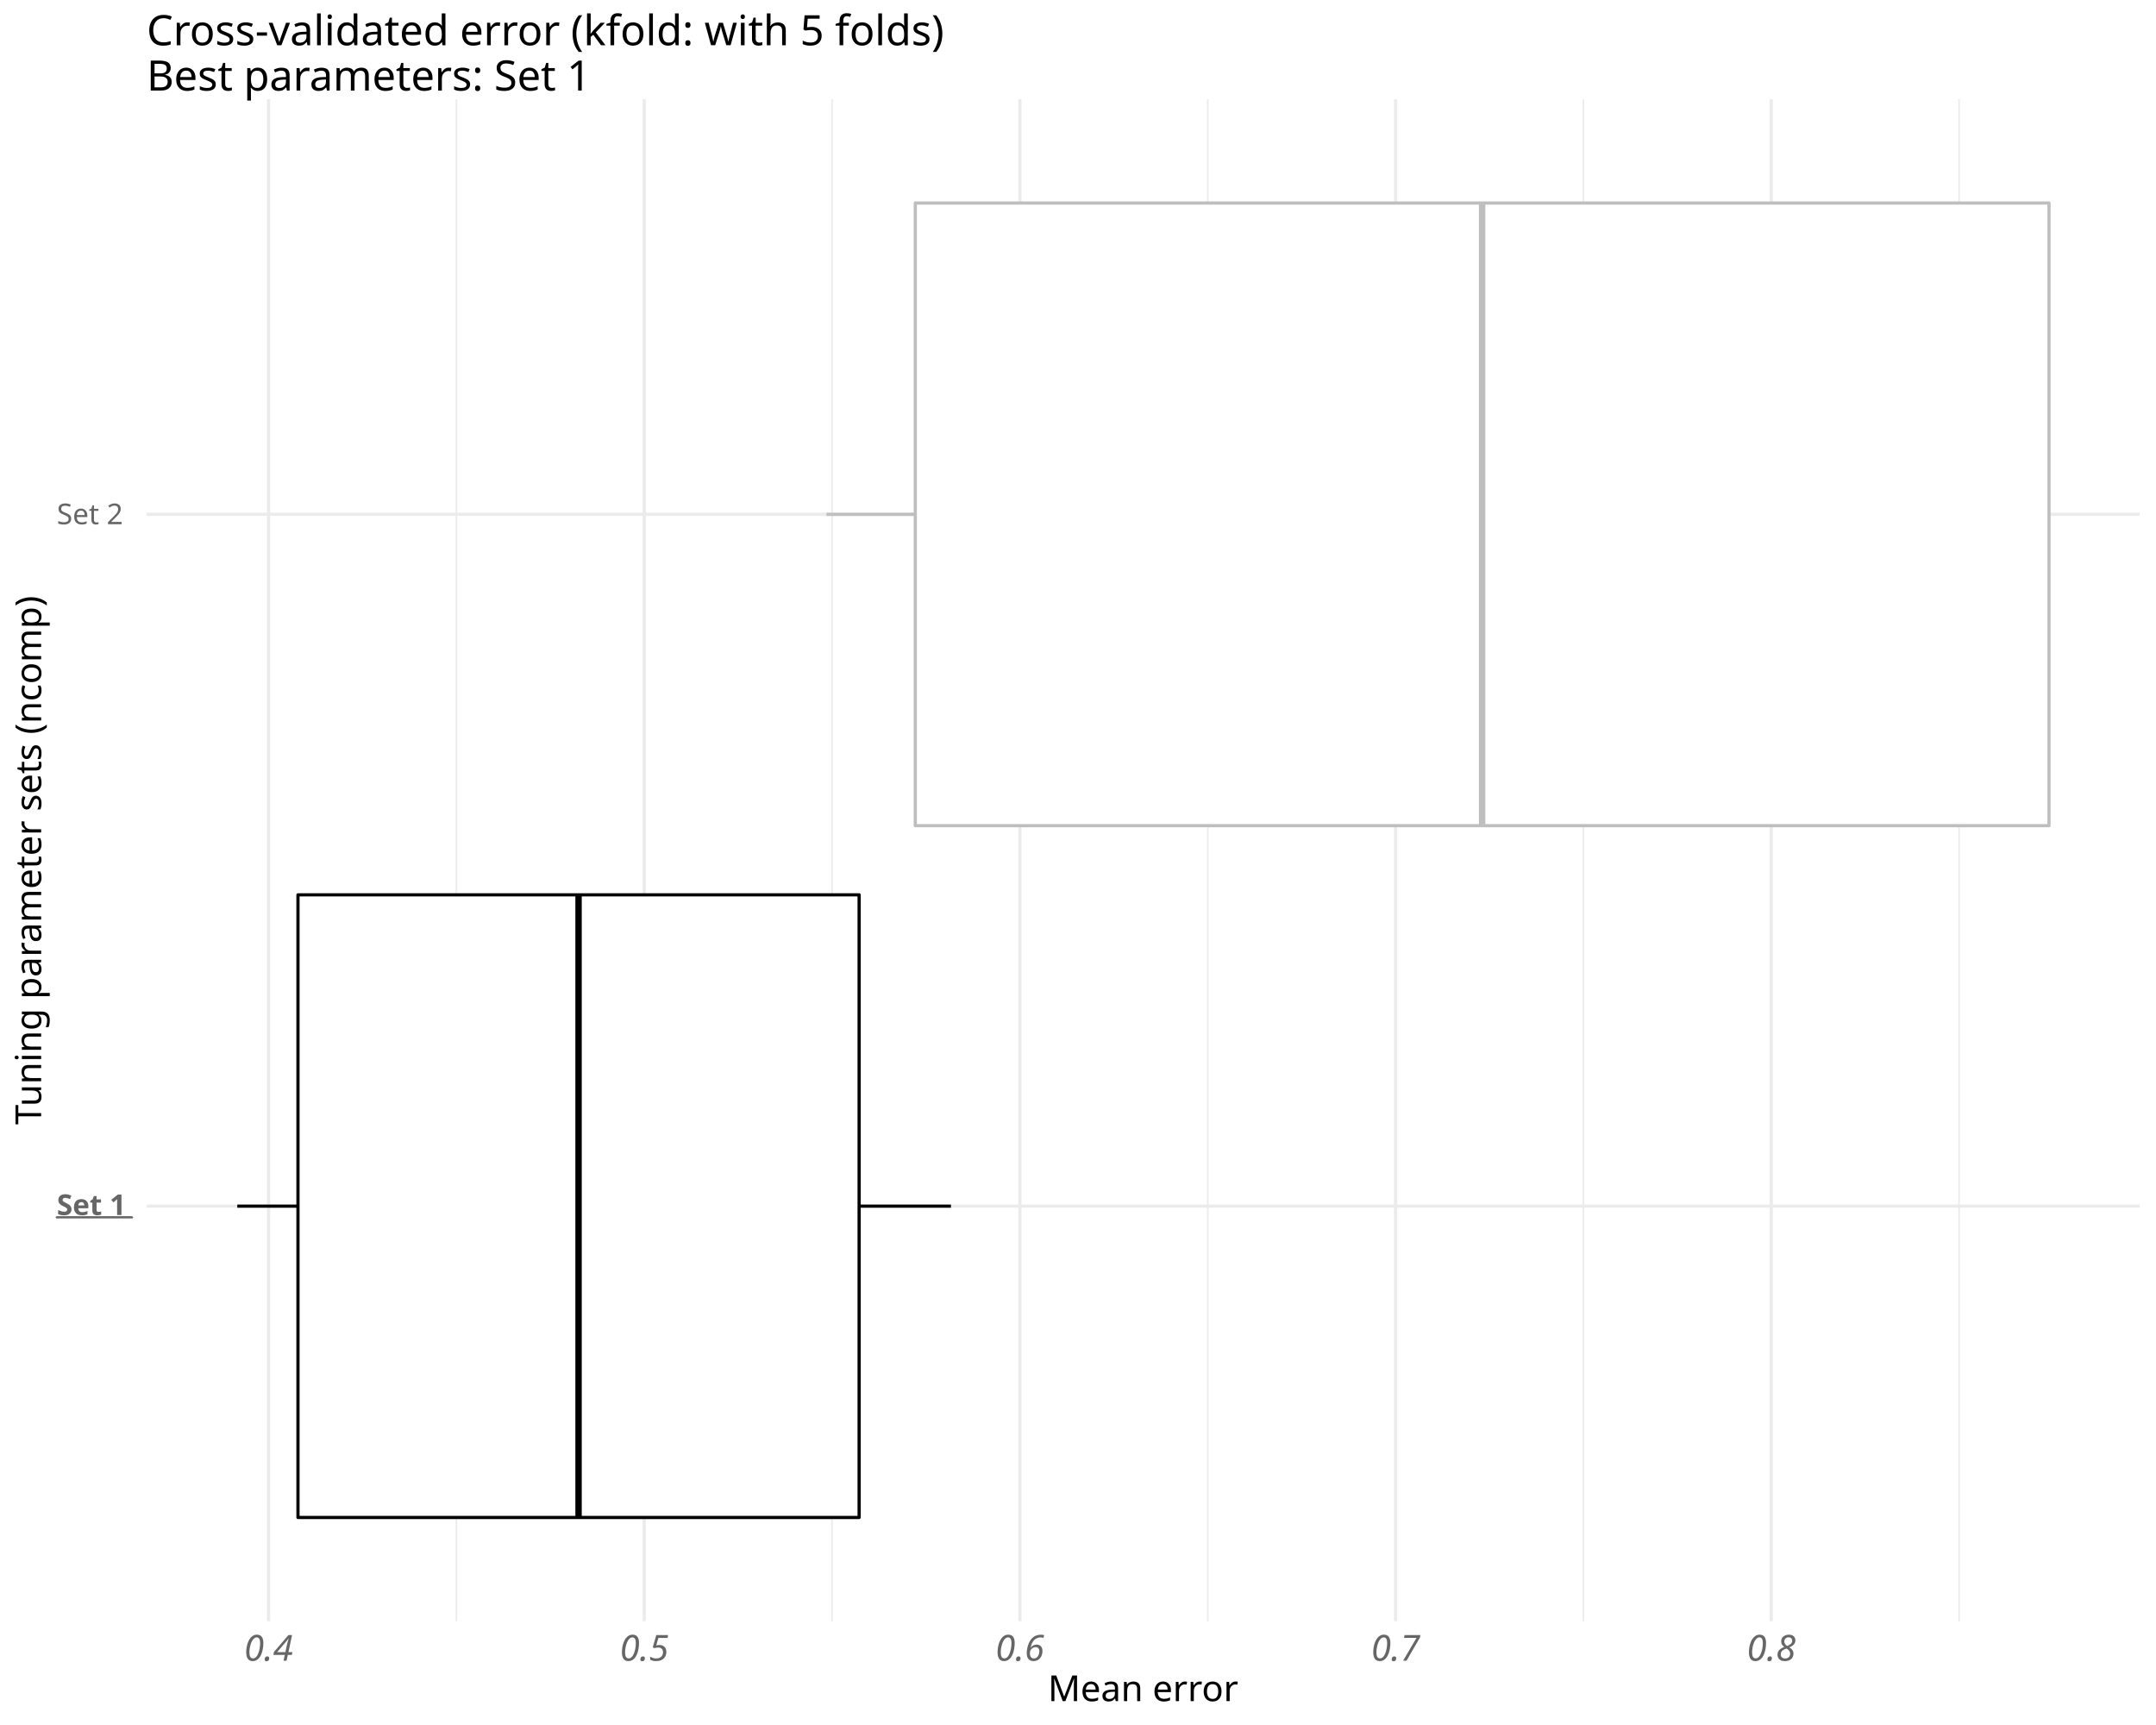
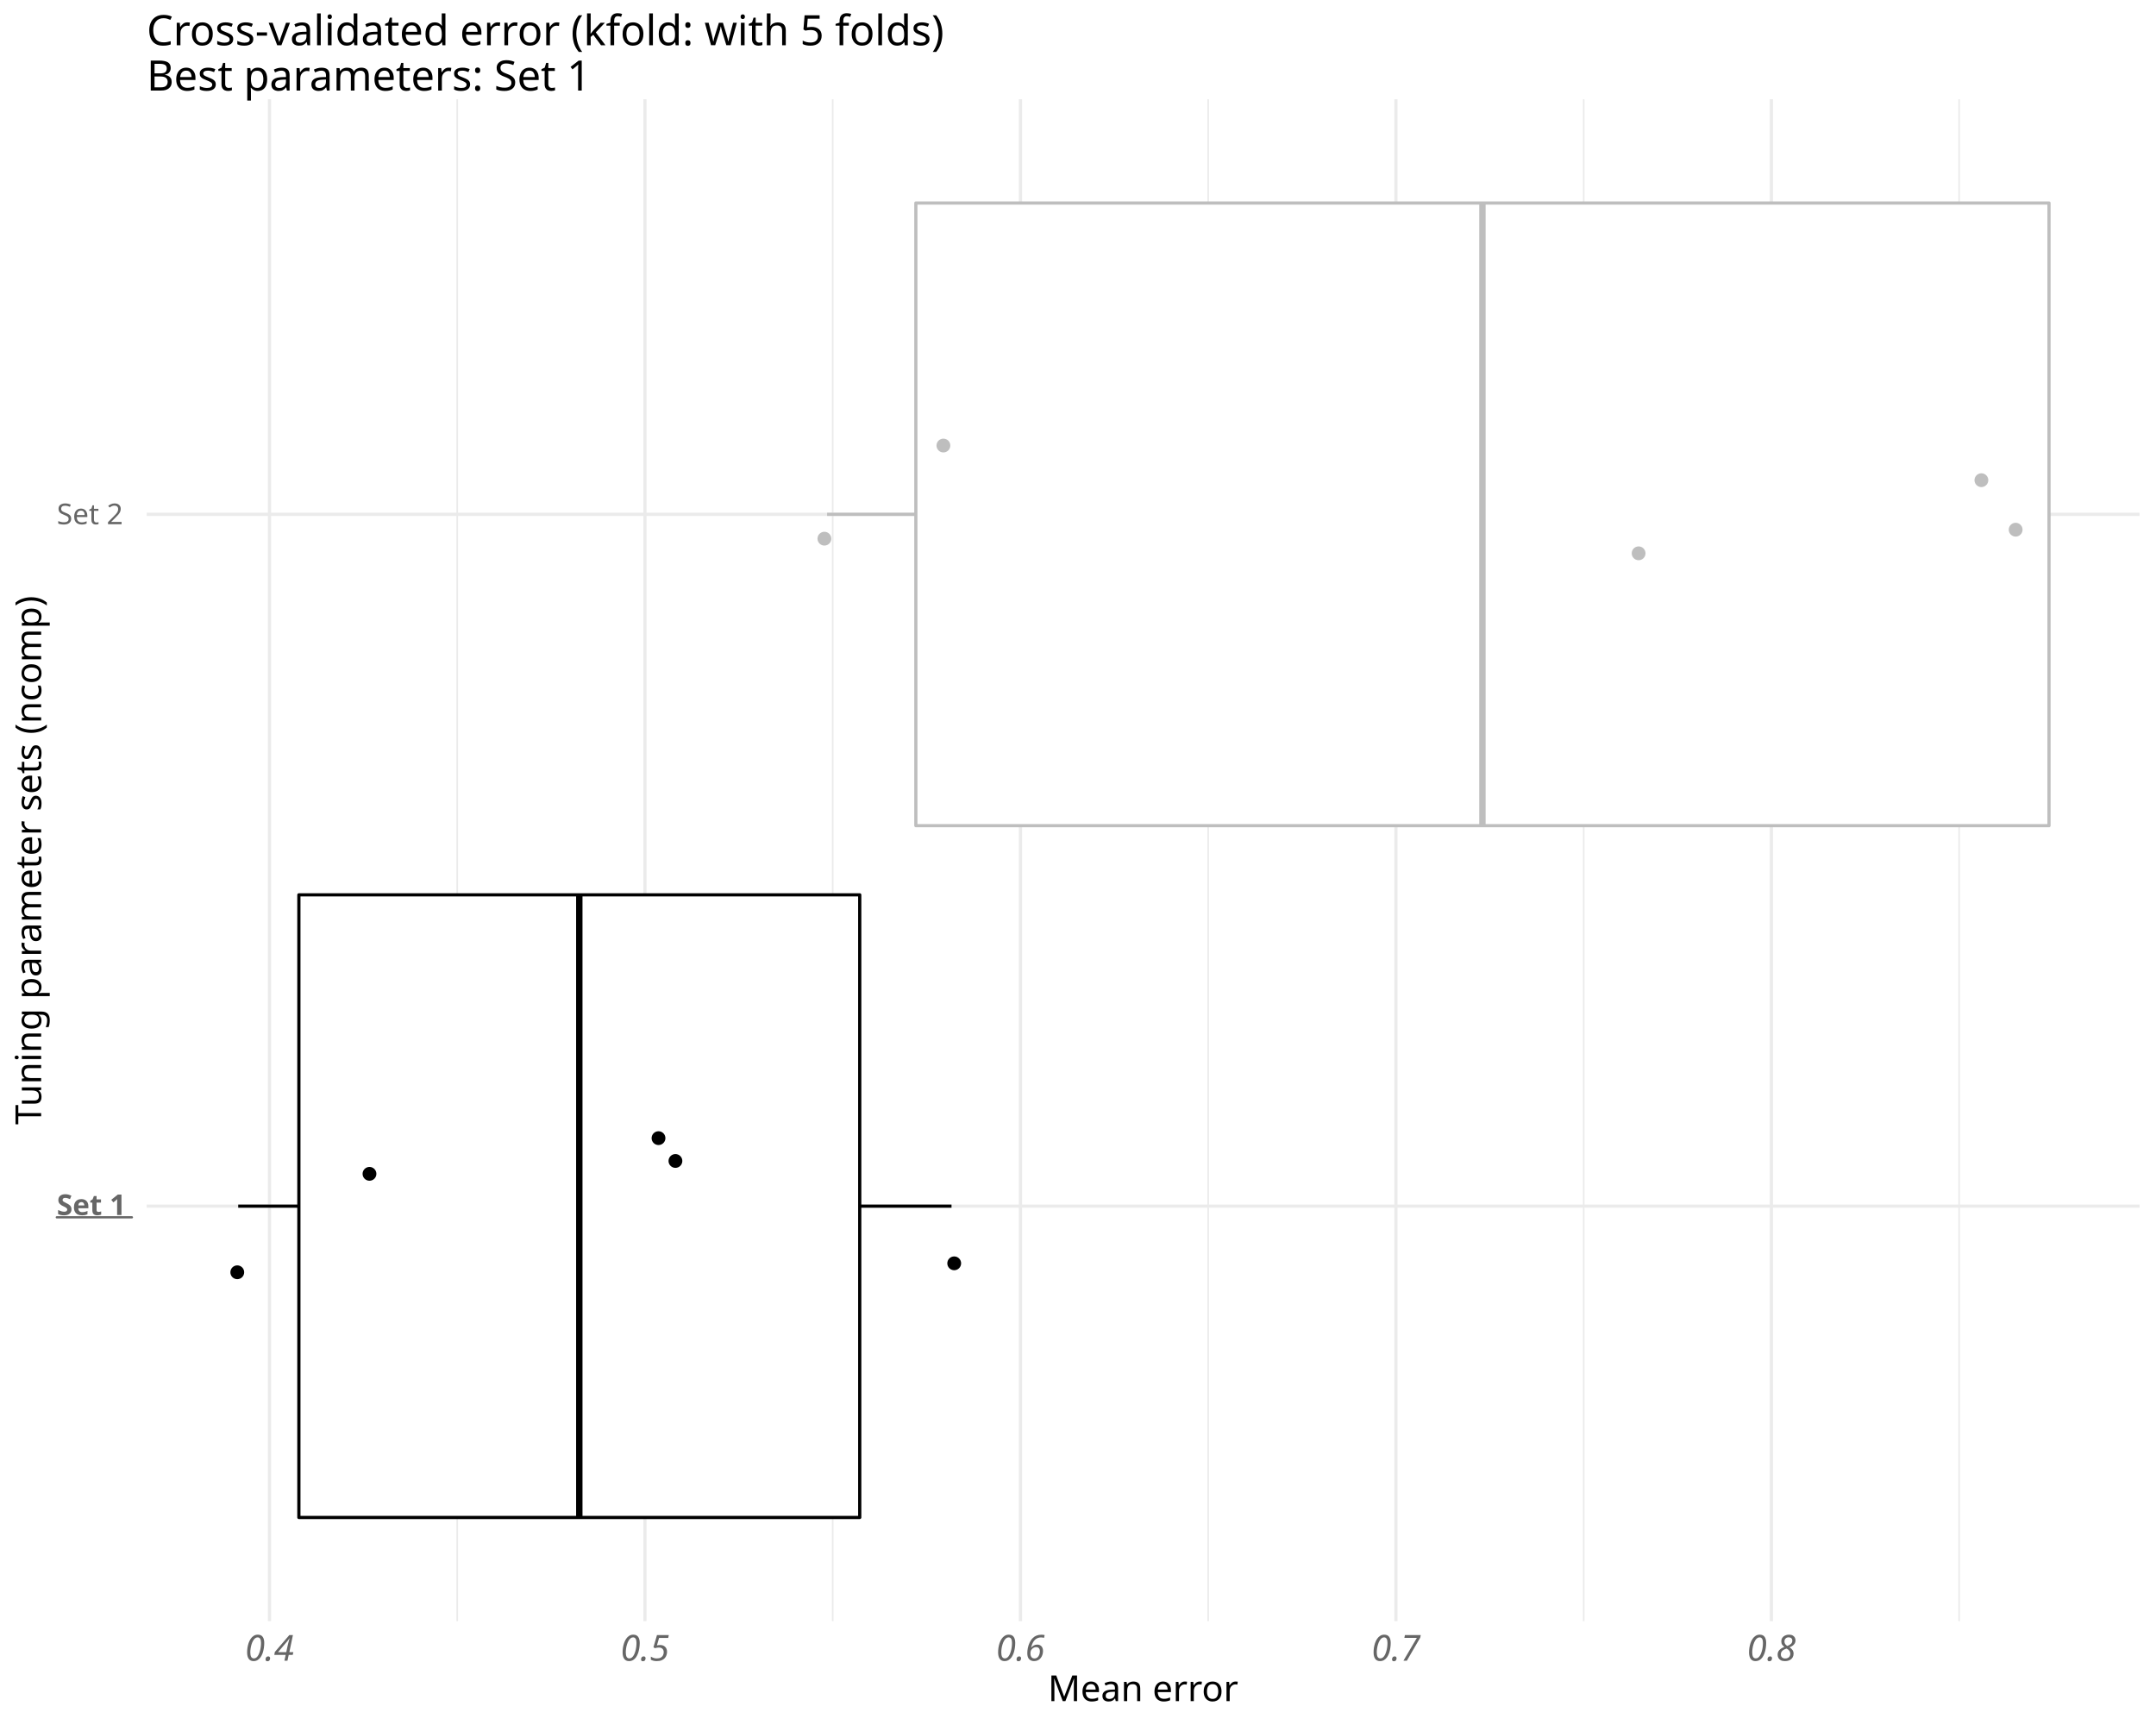
<svg xmlns="http://www.w3.org/2000/svg" class="svglite" data-engine-version="2.0" width="720.00pt" height="576.00pt" viewBox="0 0 720.00 576.00">
  <defs>
    <style type="text/css">
    .svglite line, .svglite polyline, .svglite polygon, .svglite path, .svglite rect, .svglite circle {
      fill: none;
      stroke: #000000;
      stroke-linecap: round;
      stroke-linejoin: round;
      stroke-miterlimit: 10.00;
    }
  </style>
  </defs>
  <rect width="100%" height="100%" style="stroke: none; fill: #FFFFFF;" />
  <defs>
    <clipPath id="cpMC4wMHw3MjAuMDB8MC4wMHw1NzYuMDA=">
      <rect x="0.00" y="0.00" width="720.00" height="576.00" />
    </clipPath>
  </defs>
  <g clip-path="url(#cpMC4wMHw3MjAuMDB8MC4wMHw1NzYuMDA=)">
</g>
  <defs>
    <clipPath id="cpNDguOTl8NzE0LjUyfDMzLjE0fDU0MS4zNQ==">
      <rect x="48.99" y="33.14" width="665.54" height="508.21" />
    </clipPath>
  </defs>
  <g clip-path="url(#cpNDguOTl8NzE0LjUyfDMzLjE0fDU0MS4zNQ==)">
-     <polyline points="152.42,541.35 152.42,33.14 " style="stroke-width: 0.53; stroke: #EBEBEB; stroke-linecap: butt;" />
-     <polyline points="277.87,541.35 277.87,33.14 " style="stroke-width: 0.53; stroke: #EBEBEB; stroke-linecap: butt;" />
-     <polyline points="403.33,541.35 403.33,33.14 " style="stroke-width: 0.53; stroke: #EBEBEB; stroke-linecap: butt;" />
-     <polyline points="528.79,541.35 528.79,33.14 " style="stroke-width: 0.53; stroke: #EBEBEB; stroke-linecap: butt;" />
-     <polyline points="654.24,541.35 654.24,33.14 " style="stroke-width: 0.53; stroke: #EBEBEB; stroke-linecap: butt;" />
+     <polyline points="152.69,541.35 152.69,33.14 " style="stroke-width: 0.53; stroke: #EBEBEB; stroke-linecap: butt;" />
+     <polyline points="278.08,541.35 278.08,33.14 " style="stroke-width: 0.53; stroke: #EBEBEB; stroke-linecap: butt;" />
+     <polyline points="403.47,541.35 403.47,33.14 " style="stroke-width: 0.53; stroke: #EBEBEB; stroke-linecap: butt;" />
+     <polyline points="528.87,541.35 528.87,33.14 " style="stroke-width: 0.53; stroke: #EBEBEB; stroke-linecap: butt;" />
+     <polyline points="654.26,541.35 654.26,33.14 " style="stroke-width: 0.53; stroke: #EBEBEB; stroke-linecap: butt;" />
    <polyline points="48.99,402.75 714.52,402.75 " style="stroke-width: 1.07; stroke: #EBEBEB; stroke-linecap: butt;" />
    <polyline points="48.99,171.74 714.52,171.74 " style="stroke-width: 1.07; stroke: #EBEBEB; stroke-linecap: butt;" />
-     <polyline points="89.69,541.35 89.69,33.14 " style="stroke-width: 1.07; stroke: #EBEBEB; stroke-linecap: butt;" />
-     <polyline points="215.15,541.35 215.15,33.14 " style="stroke-width: 1.07; stroke: #EBEBEB; stroke-linecap: butt;" />
-     <polyline points="340.60,541.35 340.60,33.14 " style="stroke-width: 1.07; stroke: #EBEBEB; stroke-linecap: butt;" />
-     <polyline points="466.06,541.35 466.06,33.14 " style="stroke-width: 1.07; stroke: #EBEBEB; stroke-linecap: butt;" />
-     <polyline points="591.52,541.35 591.52,33.14 " style="stroke-width: 1.07; stroke: #EBEBEB; stroke-linecap: butt;" />
-     <line x1="286.91" y1="402.75" x2="317.57" y2="402.75" style="stroke-width: 1.07; stroke-linecap: butt;" />
-     <line x1="99.51" y1="402.75" x2="79.24" y2="402.75" style="stroke-width: 1.07; stroke-linecap: butt;" />
-     <polygon points="286.91,506.70 99.51,506.70 99.51,298.80 286.91,298.80 286.91,506.70 " style="stroke-width: 1.07; fill: #FFFFFF;" />
-     <line x1="193.21" y1="506.70" x2="193.21" y2="298.80" style="stroke-width: 2.13; stroke-linecap: butt;" />
+     <polyline points="89.99,541.35 89.99,33.14 " style="stroke-width: 1.07; stroke: #EBEBEB; stroke-linecap: butt;" />
+     <polyline points="215.38,541.35 215.38,33.14 " style="stroke-width: 1.07; stroke: #EBEBEB; stroke-linecap: butt;" />
+     <polyline points="340.78,541.35 340.78,33.14 " style="stroke-width: 1.07; stroke: #EBEBEB; stroke-linecap: butt;" />
+     <polyline points="466.17,541.35 466.17,33.14 " style="stroke-width: 1.07; stroke: #EBEBEB; stroke-linecap: butt;" />
+     <polyline points="591.56,541.35 591.56,33.14 " style="stroke-width: 1.07; stroke: #EBEBEB; stroke-linecap: butt;" />
+     <line x1="287.11" y1="402.75" x2="317.76" y2="402.75" style="stroke-width: 1.07; stroke-linecap: butt;" />
+     <line x1="99.81" y1="402.75" x2="79.55" y2="402.75" style="stroke-width: 1.07; stroke-linecap: butt;" />
+     <polygon points="287.11,506.70 99.81,506.70 99.81,298.80 287.11,298.80 287.11,506.70 " style="stroke-width: 1.07; fill: #FFFFFF;" />
+     <line x1="193.46" y1="506.70" x2="193.46" y2="298.80" style="stroke-width: 2.13; stroke-linecap: butt;" />
    <line x1="684.27" y1="171.74" x2="673.86" y2="171.74" style="stroke-width: 1.07; stroke: #BEBEBE; stroke-linecap: butt;" />
-     <line x1="305.66" y1="171.74" x2="276.01" y2="171.74" style="stroke-width: 1.07; stroke: #BEBEBE; stroke-linecap: butt;" />
-     <polygon points="684.27,275.70 305.66,275.70 305.66,67.79 684.27,67.79 684.27,275.70 " style="stroke-width: 1.07; stroke: #BEBEBE; fill: #FFFFFF;" />
-     <line x1="494.96" y1="275.70" x2="494.96" y2="67.79" style="stroke-width: 2.13; stroke: #BEBEBE; stroke-linecap: butt;" />
+     <line x1="305.85" y1="171.74" x2="276.21" y2="171.74" style="stroke-width: 1.07; stroke: #BEBEBE; stroke-linecap: butt;" />
+     <polygon points="684.27,275.70 305.85,275.70 305.85,67.79 684.27,67.79 684.27,275.70 " style="stroke-width: 1.07; stroke: #BEBEBE; fill: #FFFFFF;" />
+     <line x1="495.06" y1="275.70" x2="495.06" y2="67.79" style="stroke-width: 2.13; stroke: #BEBEBE; stroke-linecap: butt;" />
+     <circle cx="225.56" cy="387.66" r="1.95" style="stroke-width: 0.71; fill: #000000;" />
+     <circle cx="673.13" cy="176.87" r="1.95" style="stroke-width: 0.71; stroke: #BEBEBE; fill: #BEBEBE;" />
+     <circle cx="318.66" cy="421.84" r="1.95" style="stroke-width: 0.71; fill: #000000;" />
+     <circle cx="315.05" cy="148.77" r="1.95" style="stroke-width: 0.71; stroke: #BEBEBE; fill: #BEBEBE;" />
+     <circle cx="219.91" cy="380.04" r="1.95" style="stroke-width: 0.71; fill: #000000;" />
+     <circle cx="661.69" cy="160.34" r="1.95" style="stroke-width: 0.71; stroke: #BEBEBE; fill: #BEBEBE;" />
+     <circle cx="79.24" cy="424.83" r="1.95" style="stroke-width: 0.71; fill: #000000;" />
+     <circle cx="547.22" cy="184.76" r="1.95" style="stroke-width: 0.71; stroke: #BEBEBE; fill: #BEBEBE;" />
+     <circle cx="123.39" cy="391.96" r="1.95" style="stroke-width: 0.71; fill: #000000;" />
+     <circle cx="275.31" cy="179.87" r="1.95" style="stroke-width: 0.71; stroke: #BEBEBE; fill: #BEBEBE;" />
  </g>
  <g clip-path="url(#cpMC4wMHw3MjAuMDB8MC4wMHw1NzYuMDA=)">
    <text x="18.97" y="405.72" style="font-size: 9.60px; font-weight: bold; fill: #666666; font-family: sans;" textLength="25.08px" lengthAdjust="spacingAndGlyphs">Set  1</text>
    <polyline points="18.97,406.48 44.05,406.48 " style="stroke-width: 0.75; stroke: #666666;" />
    <text x="18.97" y="175.05" style="font-size: 9.60px; fill: #666666; font-family: sans;" textLength="25.08px" lengthAdjust="spacingAndGlyphs">Set  2</text>
-     <text x="89.69" y="554.54" text-anchor="middle" style="font-size: 12.00px; font-style: italic; fill: #666666; font-family: sans;" textLength="16.68px" lengthAdjust="spacingAndGlyphs">0.4</text>
-     <text x="215.15" y="554.54" text-anchor="middle" style="font-size: 12.00px; font-style: italic; fill: #666666; font-family: sans;" textLength="16.68px" lengthAdjust="spacingAndGlyphs">0.5</text>
-     <text x="340.60" y="554.54" text-anchor="middle" style="font-size: 12.00px; font-style: italic; fill: #666666; font-family: sans;" textLength="16.68px" lengthAdjust="spacingAndGlyphs">0.6</text>
-     <text x="466.06" y="554.54" text-anchor="middle" style="font-size: 12.00px; font-style: italic; fill: #666666; font-family: sans;" textLength="16.68px" lengthAdjust="spacingAndGlyphs">0.7</text>
-     <text x="591.52" y="554.54" text-anchor="middle" style="font-size: 12.00px; font-style: italic; fill: #666666; font-family: sans;" textLength="16.68px" lengthAdjust="spacingAndGlyphs">0.8</text>
+     <text x="89.99" y="554.54" text-anchor="middle" style="font-size: 12.00px; font-style: italic; fill: #666666; font-family: sans;" textLength="16.68px" lengthAdjust="spacingAndGlyphs">0.4</text>
+     <text x="215.38" y="554.54" text-anchor="middle" style="font-size: 12.00px; font-style: italic; fill: #666666; font-family: sans;" textLength="16.68px" lengthAdjust="spacingAndGlyphs">0.5</text>
+     <text x="340.78" y="554.54" text-anchor="middle" style="font-size: 12.00px; font-style: italic; fill: #666666; font-family: sans;" textLength="16.68px" lengthAdjust="spacingAndGlyphs">0.6</text>
+     <text x="466.17" y="554.54" text-anchor="middle" style="font-size: 12.00px; font-style: italic; fill: #666666; font-family: sans;" textLength="16.68px" lengthAdjust="spacingAndGlyphs">0.7</text>
+     <text x="591.56" y="554.54" text-anchor="middle" style="font-size: 12.00px; font-style: italic; fill: #666666; font-family: sans;" textLength="16.68px" lengthAdjust="spacingAndGlyphs">0.8</text>
    <text x="381.75" y="568.03" text-anchor="middle" style="font-size: 12.00px; font-family: sans;" textLength="58.69px" lengthAdjust="spacingAndGlyphs">Mean error</text>
    <text transform="translate(13.74,287.25) rotate(-90)" text-anchor="middle" style="font-size: 12.00px; font-family: sans;" textLength="167.43px" lengthAdjust="spacingAndGlyphs">Tuning parameter sets (ncomp)</text>
    <text x="48.99" y="15.11" style="font-size: 14.00px; font-family: sans;" textLength="251.34px" lengthAdjust="spacingAndGlyphs">Cross-validated error (kfold: with 5 folds)</text>
    <text x="48.99" y="30.23" style="font-size: 14.00px; font-family: sans;" textLength="147.09px" lengthAdjust="spacingAndGlyphs">Best parameters: Set  1</text>
  </g>
</svg>
